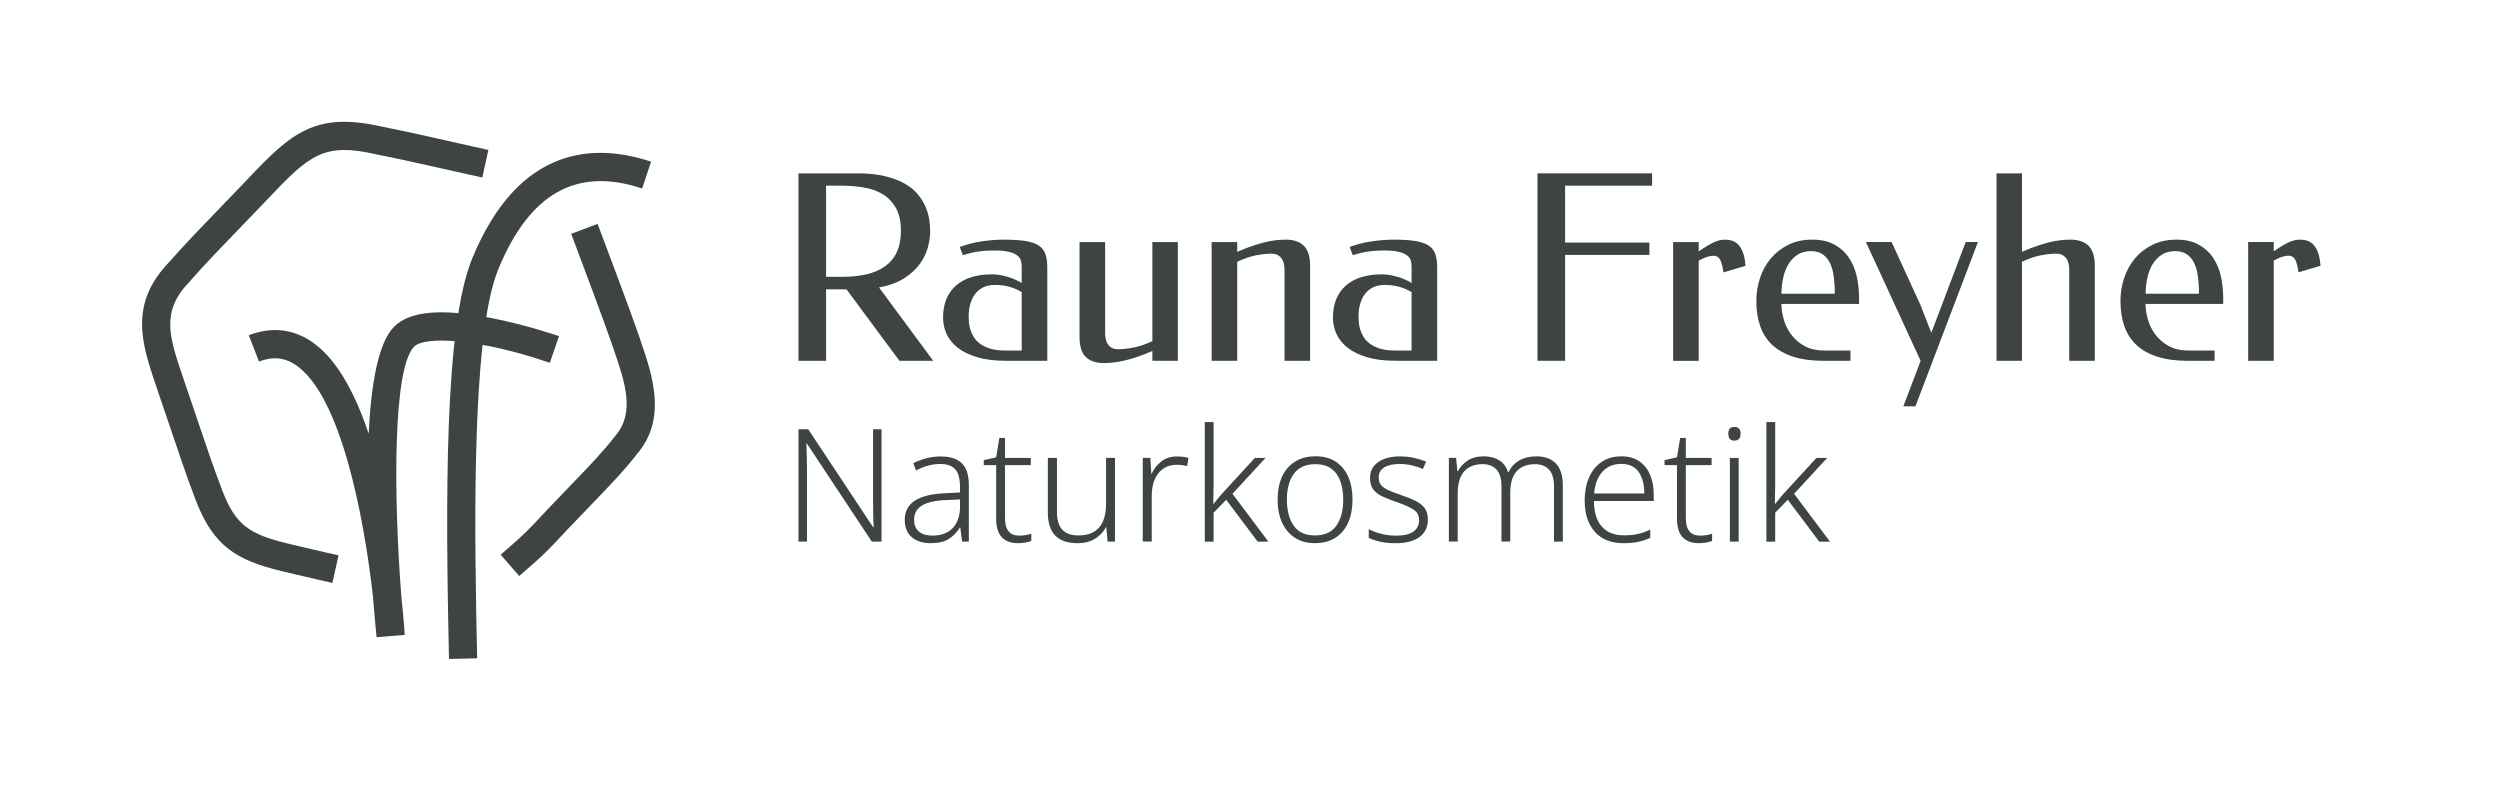
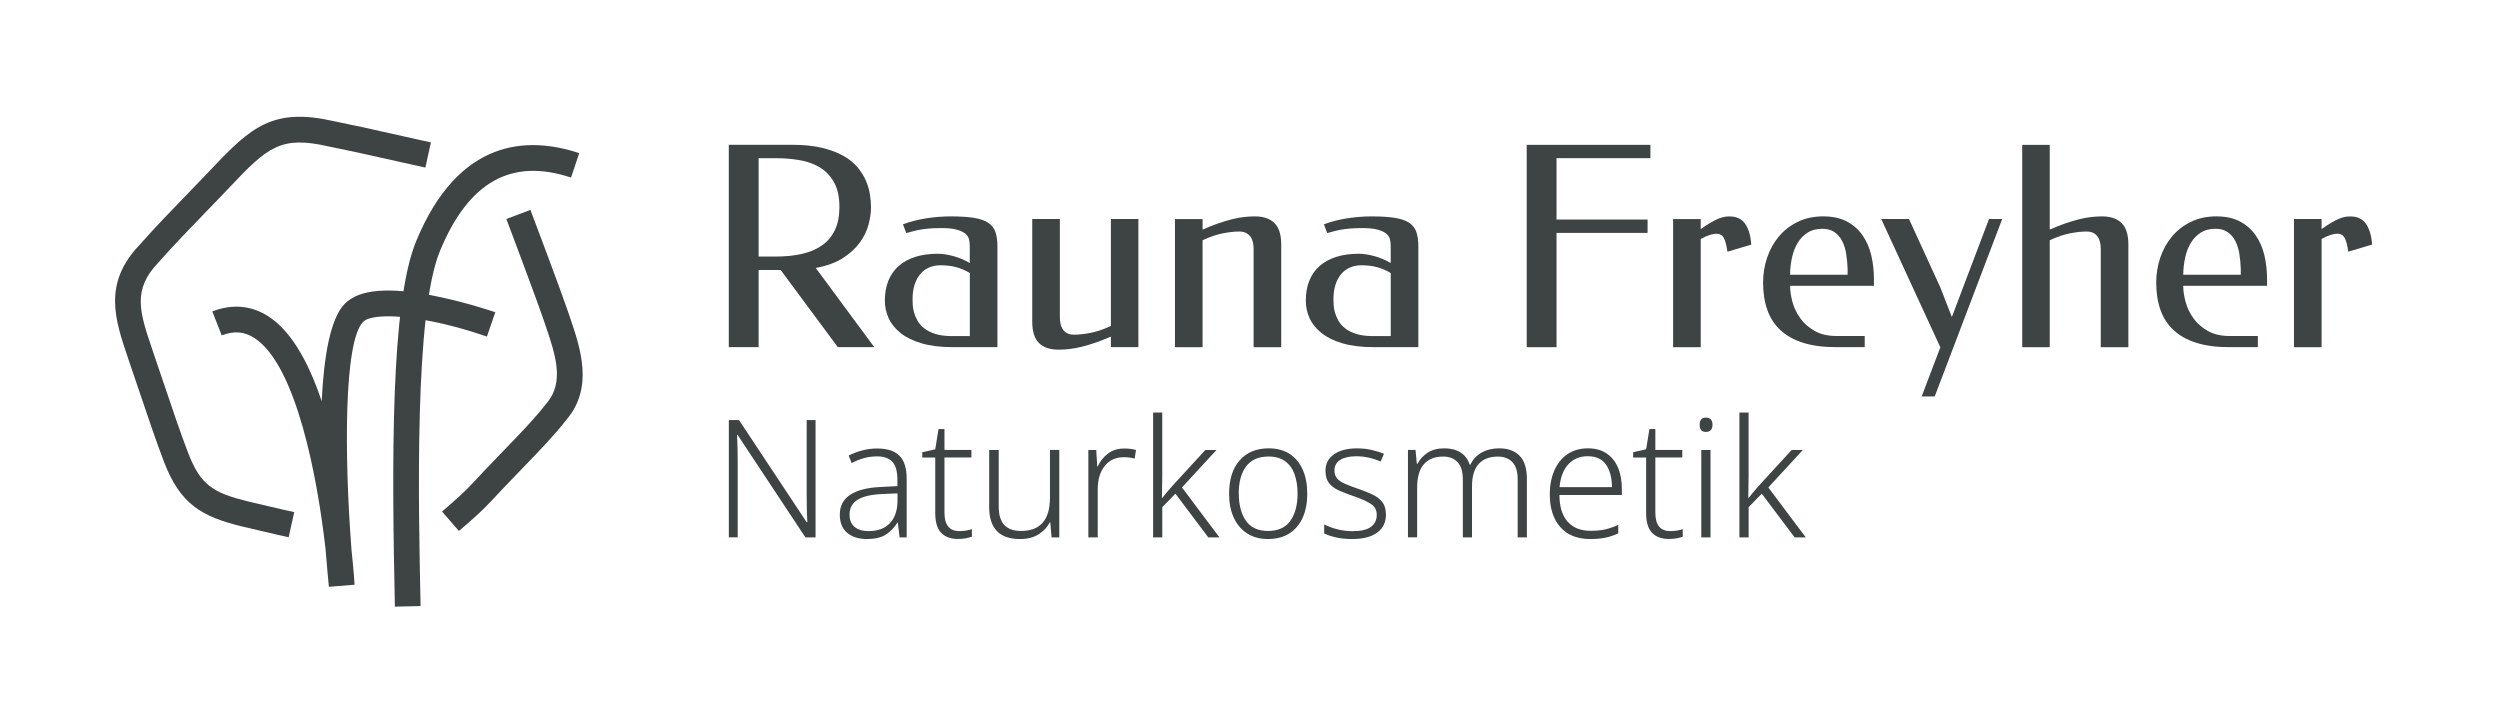
- <svg xmlns="http://www.w3.org/2000/svg" id="v4" viewBox="0 0 601 191">
+ <svg xmlns="http://www.w3.org/2000/svg" id="v4" viewBox="0 0 659 191">
  <defs>
    <style>
      .cls-1 {
        fill: #3e4344;
        stroke-width: 0px;
      }
    </style>
  </defs>
  <g>
-     <path class="cls-1" d="M206.1,41.67c2.57,0,4.78.23,6.65.68,1.87.45,3.45,1.06,4.76,1.8s2.35,1.61,3.15,2.58c.8.97,1.41,1.97,1.85,3,.43,1.03.73,2.06.88,3.08s.23,1.96.23,2.83c0,1.11-.18,2.35-.53,3.73-.35,1.37-.99,2.71-1.91,4-.92,1.29-2.18,2.46-3.77,3.5-1.6,1.04-3.63,1.78-6.09,2.23l13.03,17.64h-8.12l-12.73-17.18h-4.91v17.18h-6.64v-45.06h14.15ZM198.59,44.64v21.91h3.79c2.16,0,4.12-.2,5.86-.59,1.75-.39,3.24-1.03,4.48-1.91s2.2-2.02,2.86-3.42,1-3.11,1-5.11c0-2.26-.4-4.11-1.21-5.53-.81-1.42-1.87-2.53-3.2-3.32-1.32-.79-2.83-1.32-4.53-1.61-1.7-.28-3.43-.42-5.21-.42h-3.85Z" />
-     <path class="cls-1" d="M239.1,60.22c-.97,0-1.81.03-2.53.09-.72.06-1.37.15-1.95.25-.59.1-1.13.22-1.64.36-.51.14-1.01.28-1.52.42l-.73-1.97c1.7-.63,3.47-1.08,5.32-1.35s3.6-.41,5.26-.41c2.12,0,3.86.11,5.23.33s2.43.59,3.2,1.11c.77.52,1.3,1.2,1.59,2.06.29.86.44,1.93.44,3.23v22.39h-9.94c-2.71,0-5.02-.28-6.92-.85s-3.47-1.33-4.68-2.29-2.1-2.06-2.67-3.3c-.57-1.24-.85-2.55-.85-3.92,0-1.7.27-3.19.8-4.48.54-1.29,1.31-2.38,2.32-3.26,1.01-.88,2.24-1.55,3.7-2s3.11-.68,4.97-.68c1.01,0,2.16.17,3.44.52,1.28.34,2.51.86,3.68,1.55v-3.8c0-.47-.05-.94-.15-1.42-.1-.48-.36-.9-.79-1.28-.42-.37-1.08-.69-1.95-.93s-2.09-.37-3.62-.37ZM245.62,84.25v-14.03c-.97-.59-1.98-1.02-3.03-1.3-1.05-.28-2.21-.42-3.48-.42-1.01,0-1.9.18-2.68.55-.78.36-1.43.88-1.95,1.55-.53.67-.92,1.46-1.2,2.39s-.41,1.96-.41,3.09c0,.32.02.75.05,1.27s.13,1.09.3,1.7c.17.61.43,1.22.79,1.83.35.62.85,1.18,1.5,1.68.65.5,1.46.91,2.45,1.23.99.31,2.2.47,3.64.47h4.03Z" />
-     <path class="cls-1" d="M277.04,84.37c-1.31.57-2.52,1.04-3.61,1.41s-2.11.67-3.05.89-1.82.38-2.65.47c-.83.09-1.62.14-2.36.14-1.9,0-3.35-.49-4.35-1.47-1-.98-1.5-2.57-1.5-4.77v-22.85h6.15v21.91c0,.46.05.92.14,1.38s.25.86.48,1.23c.23.36.55.66.95.89.4.23.93.35,1.58.35,1.03,0,2.23-.13,3.59-.38s2.9-.77,4.62-1.56v-23.82h6.12v28.55h-6.12v-2.36Z" />
-     <path class="cls-1" d="M297.43,60.55c1.29-.57,2.48-1.04,3.58-1.41s2.11-.68,3.06-.91c.95-.23,1.83-.39,2.65-.48s1.61-.14,2.38-.14c1.9,0,3.35.5,4.35,1.48s1.5,2.59,1.5,4.79v22.85h-6.15v-21.91c0-.44-.05-.9-.14-1.36s-.26-.88-.5-1.24-.57-.66-.98-.89c-.41-.23-.93-.35-1.56-.35-1.03,0-2.22.13-3.58.38-1.35.25-2.89.77-4.61,1.56v23.82h-6.15v-28.55h6.15v2.36Z" />
-     <path class="cls-1" d="M332.83,60.22c-.97,0-1.81.03-2.53.09-.72.06-1.37.15-1.95.25-.59.1-1.13.22-1.64.36-.51.14-1.01.28-1.52.42l-.73-1.97c1.7-.63,3.47-1.08,5.32-1.35s3.6-.41,5.26-.41c2.12,0,3.86.11,5.23.33s2.43.59,3.2,1.11c.77.52,1.3,1.2,1.59,2.06.29.86.44,1.93.44,3.23v22.39h-9.94c-2.71,0-5.02-.28-6.92-.85s-3.47-1.33-4.68-2.29-2.1-2.06-2.67-3.3c-.57-1.24-.85-2.55-.85-3.92,0-1.7.27-3.19.8-4.48.54-1.29,1.31-2.38,2.32-3.26,1.01-.88,2.24-1.55,3.7-2,1.45-.45,3.11-.68,4.97-.68,1.01,0,2.16.17,3.44.52,1.28.34,2.51.86,3.68,1.55v-3.8c0-.47-.05-.94-.15-1.42-.1-.48-.36-.9-.79-1.28-.42-.37-1.08-.69-1.95-.93s-2.09-.37-3.62-.37ZM339.34,84.25v-14.03c-.97-.59-1.98-1.02-3.03-1.3-1.05-.28-2.21-.42-3.48-.42-1.01,0-1.9.18-2.68.55-.78.36-1.43.88-1.95,1.55-.53.67-.92,1.46-1.2,2.39s-.41,1.96-.41,3.09c0,.32.02.75.05,1.27s.13,1.09.3,1.7c.17.61.43,1.22.79,1.83.35.62.85,1.18,1.5,1.68.65.5,1.46.91,2.45,1.23.99.31,2.2.47,3.64.47h4.03Z" />
-     <path class="cls-1" d="M397.16,41.67v2.97h-20.91v13.67h20.27v2.97h-20.27v25.45h-6.64v-45.06h27.55Z" />
-     <path class="cls-1" d="M408.37,60.43c.81-.57,1.52-1.03,2.14-1.39.62-.36,1.17-.65,1.65-.86s.93-.36,1.35-.44c.41-.08.82-.12,1.23-.12,1.58,0,2.75.55,3.52,1.64.77,1.09,1.22,2.64,1.36,4.64l-5.3,1.58c-.2-1.45-.48-2.48-.82-3.09-.34-.61-.88-.91-1.61-.91-.42,0-.92.09-1.5.27s-1.25.48-2.02.91v24.09h-6.15v-28.55h6.15v2.24Z" />
-     <path class="cls-1" d="M435.68,57.61c2.06,0,3.8.38,5.23,1.14,1.42.76,2.59,1.78,3.48,3.08.9,1.29,1.55,2.78,1.94,4.47s.59,3.47.59,5.35v1.42h-18.67c0,1.13.18,2.35.55,3.67s.95,2.53,1.77,3.64,1.88,2.04,3.18,2.77,2.9,1.11,4.8,1.11h6.3v2.48h-6.39c-2.83,0-5.27-.32-7.32-.97-2.05-.65-3.74-1.59-5.06-2.82-1.32-1.23-2.3-2.74-2.92-4.52-.63-1.78-.94-3.81-.94-6.09,0-1.9.3-3.74.89-5.52.6-1.78,1.46-3.35,2.61-4.71,1.14-1.36,2.55-2.45,4.21-3.27,1.67-.82,3.58-1.23,5.74-1.23ZM435.37,60.37c-1.25,0-2.32.28-3.21.85-.89.57-1.62,1.32-2.2,2.26s-1,2.03-1.27,3.27-.42,2.53-.44,3.86h12.82v-1.3c-.04-1.17-.15-2.29-.32-3.36-.17-1.07-.47-2.02-.89-2.85s-1-1.49-1.71-1.98c-.72-.5-1.64-.74-2.77-.74Z" />
-     <path class="cls-1" d="M461.74,86.7l-.03.03-13.15-28.55h6.18l6.97,15.21,2.58,6.61,8.27-21.82h2.94l-15.03,39.51h-2.91l4.18-11Z" />
-     <path class="cls-1" d="M486.07,60.55c1.29-.57,2.48-1.04,3.58-1.41s2.11-.68,3.06-.91c.95-.23,1.83-.39,2.65-.48s1.61-.14,2.38-.14c1.9,0,3.35.5,4.35,1.48,1,.99,1.5,2.59,1.5,4.79v22.85h-6.15v-21.91c0-.44-.05-.9-.14-1.36s-.25-.88-.48-1.24c-.23-.36-.56-.66-.97-.89-.41-.23-.93-.35-1.56-.35-1.03,0-2.23.13-3.59.38s-2.9.77-4.62,1.56v23.82h-6.12v-45.06h6.12v18.88Z" />
-     <path class="cls-1" d="M523.22,57.61c2.06,0,3.8.38,5.23,1.14s2.59,1.78,3.48,3.08c.9,1.29,1.55,2.78,1.94,4.47.39,1.69.59,3.47.59,5.35v1.42h-18.67c0,1.13.18,2.35.55,3.67s.95,2.53,1.77,3.64,1.88,2.04,3.18,2.77,2.9,1.11,4.8,1.11h6.3v2.48h-6.39c-2.83,0-5.27-.32-7.32-.97-2.05-.65-3.74-1.59-5.06-2.82-1.32-1.23-2.3-2.74-2.92-4.52-.63-1.78-.94-3.81-.94-6.09,0-1.9.3-3.74.89-5.52.6-1.78,1.46-3.35,2.61-4.71,1.14-1.36,2.55-2.45,4.21-3.27,1.67-.82,3.58-1.23,5.74-1.23ZM522.92,60.37c-1.25,0-2.32.28-3.21.85-.89.57-1.62,1.32-2.2,2.26-.58.94-1,2.03-1.27,3.27s-.42,2.53-.44,3.86h12.82v-1.3c-.04-1.17-.15-2.29-.32-3.36-.17-1.07-.47-2.02-.89-2.85s-1-1.49-1.71-1.98c-.72-.5-1.64-.74-2.77-.74Z" />
-     <path class="cls-1" d="M557.86,63.88l-5.3,1.58c-.2-1.45-.48-2.48-.82-3.09-.34-.61-.88-.91-1.61-.91-.42,0-.92.09-1.5.27s-1.25.48-2.02.91v24.09h-6.15v-28.55h6.15v2.24c.81-.57,1.52-1.03,2.14-1.39.62-.36,1.17-.65,1.65-.86s.93-.36,1.35-.44c.41-.08.82-.12,1.23-.12,1.58,0,2.75.55,3.52,1.64.77,1.09,1.22,2.64,1.36,4.64" />
+     <path class="cls-1" d="M208.87,38.17c3.04,0,5.66.27,7.87.81,2.21.54,4.09,1.25,5.63,2.13s2.79,1.9,3.73,3.05c.94,1.15,1.67,2.33,2.19,3.55.51,1.22.86,2.43,1.04,3.64s.27,2.33.27,3.35c0,1.31-.21,2.79-.63,4.41-.42,1.63-1.17,3.21-2.26,4.74-1.09,1.53-2.58,2.91-4.47,4.14-1.89,1.23-4.29,2.11-7.21,2.64l15.43,20.88h-9.61l-15.07-20.34h-5.81v20.34h-7.86v-53.34h16.75ZM199.97,41.69v25.94h4.48c2.56,0,4.87-.23,6.94-.7,2.07-.47,3.84-1.22,5.31-2.26s2.6-2.39,3.39-4.05,1.18-3.68,1.18-6.04c0-2.68-.48-4.86-1.43-6.55-.96-1.69-2.22-3-3.78-3.93-1.57-.93-3.35-1.57-5.36-1.9-2.01-.34-4.07-.5-6.17-.5h-4.56Z" />
+     <path class="cls-1" d="M247.93,60.13c-1.15,0-2.15.04-3,.11-.85.07-1.62.17-2.31.29-.69.12-1.34.26-1.94.42-.6.16-1.2.33-1.79.5l-.86-2.33c2.01-.74,4.11-1.27,6.3-1.6,2.19-.32,4.26-.48,6.22-.48,2.51,0,4.57.13,6.19.39s2.88.7,3.78,1.31c.91.61,1.54,1.42,1.88,2.44.35,1.02.52,2.29.52,3.82v26.51h-11.77c-3.21,0-5.94-.34-8.2-1-2.26-.67-4.11-1.57-5.54-2.71-1.43-1.14-2.49-2.44-3.16-3.91-.67-1.47-1-3.02-1-4.65,0-2.01.32-3.78.95-5.31.63-1.53,1.55-2.82,2.74-3.86,1.2-1.04,2.65-1.83,4.38-2.37,1.72-.54,3.68-.81,5.88-.81,1.2,0,2.55.2,4.07.61,1.52.41,2.97,1.02,4.36,1.83v-4.49c0-.55-.06-1.11-.18-1.68-.12-.57-.43-1.07-.93-1.52-.5-.44-1.27-.81-2.31-1.1s-2.47-.43-4.29-.43ZM255.65,88.58v-16.61c-1.15-.69-2.34-1.21-3.59-1.54-1.24-.34-2.62-.5-4.13-.5-1.2,0-2.25.22-3.17.65-.92.43-1.69,1.04-2.31,1.83-.62.79-1.09,1.73-1.42,2.83s-.48,2.32-.48,3.66c0,.38.02.88.05,1.51s.16,1.29.36,2.01c.2.72.51,1.44.93,2.17.42.73,1.01,1.39,1.78,1.99.77.6,1.73,1.08,2.91,1.45,1.17.37,2.61.56,4.3.56h4.77Z" />
+     <path class="cls-1" d="M292.85,88.72c-1.55.67-2.98,1.23-4.27,1.67s-2.49.79-3.61,1.06-2.16.45-3.14.56c-.98.11-1.91.16-2.8.16-2.25,0-3.96-.58-5.15-1.74-1.18-1.16-1.78-3.04-1.78-5.65v-27.05h7.28v25.94c0,.55.05,1.09.16,1.63s.3,1.02.57,1.45c.27.43.65.78,1.13,1.06.48.27,1.1.41,1.87.41,1.22,0,2.64-.15,4.25-.45s3.44-.91,5.47-1.85v-28.2h7.25v33.79h-7.25v-2.8Z" />
+     <path class="cls-1" d="M316.99,60.52c1.53-.67,2.94-1.23,4.23-1.67s2.5-.8,3.62-1.08c1.12-.27,2.17-.47,3.14-.57s1.91-.16,2.82-.16c2.25,0,3.96.59,5.15,1.76,1.18,1.17,1.78,3.06,1.78,5.67v27.05h-7.28v-25.94c0-.53-.05-1.06-.16-1.61s-.3-1.04-.59-1.47-.68-.78-1.17-1.06c-.49-.27-1.11-.41-1.85-.41-1.22,0-2.63.15-4.23.45-1.6.3-3.42.91-5.45,1.85v28.2h-7.28v-33.79h7.28v2.8Z" />
+     <path class="cls-1" d="M358.89,60.13c-1.15,0-2.15.04-3,.11-.85.07-1.62.17-2.31.29-.69.12-1.34.26-1.94.42-.6.16-1.2.33-1.79.5l-.86-2.33c2.01-.74,4.11-1.27,6.3-1.6,2.19-.32,4.26-.48,6.22-.48,2.51,0,4.57.13,6.19.39s2.87.7,3.78,1.31c.91.61,1.54,1.42,1.88,2.44.35,1.02.52,2.29.52,3.82v26.51h-11.77c-3.21,0-5.94-.34-8.2-1s-4.11-1.57-5.54-2.71-2.49-2.44-3.16-3.91c-.67-1.47-1-3.02-1-4.65,0-2.01.32-3.78.95-5.31.63-1.53,1.55-2.82,2.74-3.86,1.2-1.04,2.65-1.83,4.38-2.37,1.72-.54,3.68-.81,5.88-.81,1.2,0,2.55.2,4.07.61,1.52.41,2.97,1.02,4.36,1.83v-4.49c0-.55-.06-1.11-.18-1.68-.12-.57-.43-1.07-.93-1.52-.5-.44-1.27-.81-2.31-1.1s-2.47-.43-4.29-.43ZM366.6,88.58v-16.61c-1.15-.69-2.34-1.21-3.59-1.54-1.24-.34-2.62-.5-4.13-.5-1.2,0-2.25.22-3.17.65-.92.43-1.69,1.04-2.31,1.83-.62.79-1.09,1.73-1.42,2.83s-.48,2.32-.48,3.66c0,.38.02.88.05,1.51s.16,1.29.36,2.01c.2.72.51,1.44.93,2.17.42.73,1.01,1.39,1.78,1.99.77.6,1.73,1.08,2.91,1.45,1.17.37,2.61.56,4.3.56h4.77Z" />
+     <path class="cls-1" d="M435.05,38.17v3.52h-24.75v16.18h24v3.52h-24v30.13h-7.86v-53.34h32.61Z" />
+     <path class="cls-1" d="M448.32,60.38c.96-.67,1.8-1.22,2.53-1.65.73-.43,1.38-.77,1.96-1.02s1.11-.42,1.6-.52c.49-.1.97-.14,1.45-.14,1.87,0,3.25.65,4.16,1.94.91,1.29,1.45,3.12,1.61,5.49l-6.28,1.87c-.24-1.72-.56-2.94-.97-3.66-.41-.72-1.04-1.08-1.9-1.08-.5,0-1.09.11-1.78.32s-1.48.57-2.39,1.08v28.52h-7.28v-33.79h7.28v2.65Z" />
+     <path class="cls-1" d="M480.65,57.04c2.44,0,4.5.45,6.19,1.35,1.69.9,3.06,2.11,4.13,3.64,1.06,1.53,1.83,3.29,2.3,5.29.47,2,.7,4.11.7,6.33v1.69h-22.1c0,1.34.22,2.79.65,4.34s1.13,2.99,2.1,4.3,2.22,2.41,3.77,3.28,3.44,1.31,5.69,1.31h7.46v2.94h-7.57c-3.35,0-6.24-.38-8.66-1.15-2.43-.77-4.42-1.88-5.99-3.34-1.57-1.46-2.72-3.24-3.46-5.35-.74-2.1-1.11-4.51-1.11-7.21,0-2.25.35-4.42,1.06-6.53.71-2.1,1.73-3.96,3.09-5.58,1.35-1.61,3.01-2.91,4.99-3.87,1.97-.97,4.24-1.45,6.8-1.45ZM480.29,60.31c-1.48,0-2.75.34-3.8,1-1.05.67-1.92,1.56-2.6,2.67s-1.18,2.4-1.51,3.87-.5,3-.52,4.57h15.17v-1.54c-.05-1.39-.17-2.71-.38-3.98-.2-1.27-.56-2.39-1.06-3.37s-1.18-1.76-2.03-2.35c-.85-.59-1.94-.88-3.28-.88Z" />
+     <path class="cls-1" d="M511.5,91.48l-.04.04-15.57-33.79h7.32l8.25,18.01,3.05,7.82,9.79-25.83h3.48l-17.79,46.78h-3.44l4.95-13.02Z" />
+     <path class="cls-1" d="M540.3,60.52c1.53-.67,2.94-1.23,4.23-1.67s2.5-.8,3.62-1.08c1.12-.27,2.17-.47,3.14-.57s1.91-.16,2.82-.16c2.25,0,3.96.59,5.15,1.76,1.18,1.17,1.78,3.06,1.78,5.67v27.05h-7.28v-25.94c0-.53-.05-1.06-.16-1.61s-.3-1.04-.57-1.47c-.28-.43-.66-.78-1.15-1.06-.49-.27-1.11-.41-1.85-.41-1.22,0-2.64.15-4.25.45s-3.44.91-5.47,1.85v28.2h-7.25v-53.34h7.25v22.35Z" />
+     <path class="cls-1" d="M584.28,57.04c2.44,0,4.5.45,6.19,1.35,1.69.9,3.06,2.11,4.13,3.64,1.06,1.53,1.83,3.29,2.3,5.29.47,2,.7,4.11.7,6.33v1.69h-22.1c0,1.34.22,2.79.65,4.34.43,1.55,1.13,2.99,2.1,4.3s2.22,2.41,3.77,3.28,3.44,1.31,5.69,1.31h7.46v2.94h-7.57c-3.35,0-6.24-.38-8.66-1.15-2.43-.77-4.42-1.88-5.99-3.34-1.57-1.46-2.72-3.24-3.46-5.35-.74-2.1-1.11-4.51-1.11-7.21,0-2.25.35-4.42,1.06-6.53.71-2.1,1.73-3.96,3.09-5.58,1.35-1.61,3.01-2.91,4.99-3.87,1.97-.97,4.24-1.45,6.8-1.45ZM583.93,60.31c-1.48,0-2.75.34-3.8,1-1.05.67-1.92,1.56-2.6,2.67-.68,1.11-1.18,2.4-1.51,3.87s-.5,3-.52,4.57h15.17v-1.54c-.05-1.39-.17-2.71-.38-3.98-.2-1.27-.56-2.39-1.06-3.37s-1.18-1.76-2.03-2.35c-.85-.59-1.94-.88-3.28-.88Z" />
+     <path class="cls-1" d="M625.29,64.47l-6.28,1.87c-.24-1.72-.56-2.94-.97-3.66-.41-.72-1.04-1.08-1.9-1.08-.5,0-1.09.11-1.78.32s-1.48.57-2.39,1.08v28.52h-7.28v-33.79h7.28v2.65c.96-.67,1.8-1.22,2.53-1.65.73-.43,1.38-.77,1.96-1.02s1.11-.42,1.6-.52c.49-.1.97-.14,1.45-.14,1.87,0,3.25.65,4.16,1.94.91,1.29,1.45,3.12,1.61,5.49" />
  </g>
  <g>
-     <path class="cls-1" d="M211.92,130.2h-2.34l-15.62-23.6h-.11c.05.98.09,2.02.11,3.12.03,1.1.04,2.25.04,3.46v17.02h-2.04v-27h2.34l15.58,23.52h.15c-.05-.78-.09-1.78-.11-3.01s-.04-2.35-.04-3.39v-17.13h2.04v27Z" />
-     <path class="cls-1" d="M226.18,109.74c2.27,0,3.96.55,5.07,1.66,1.11,1.11,1.66,2.86,1.66,5.26v13.54h-1.63l-.42-3.4h-.08c-.71,1.13-1.59,2.05-2.65,2.74s-2.52,1.04-4.39,1.04-3.44-.48-4.56-1.44c-1.12-.96-1.68-2.36-1.68-4.2,0-1.99.81-3.52,2.44-4.58,1.63-1.06,4.01-1.65,7.17-1.78l3.67-.19v-1.4c0-1.99-.4-3.4-1.19-4.22-.79-.82-1.96-1.23-3.5-1.23-1.03,0-2.03.13-2.99.4-.96.26-1.92.65-2.87,1.15l-.68-1.74c.93-.48,1.97-.87,3.1-1.17,1.13-.3,2.31-.45,3.52-.45ZM230.79,120.07l-3.4.15c-2.57.1-4.49.54-5.75,1.3-1.26.77-1.89,1.92-1.89,3.46,0,1.24.39,2.17,1.17,2.82.78.64,1.85.96,3.21.96,2.09,0,3.71-.59,4.86-1.78,1.15-1.19,1.75-2.85,1.8-4.99v-1.93Z" />
-     <path class="cls-1" d="M245.01,128.76c.55,0,1.09-.04,1.61-.13.52-.09.95-.2,1.3-.32v1.74c-.4.15-.88.28-1.42.38-.54.1-1.14.15-1.8.15-1.66,0-2.95-.47-3.86-1.42-.91-.95-1.36-2.46-1.36-4.56v-12.78h-2.99v-1.21l2.99-.68.76-4.65h1.36v4.8h6.2v1.74h-6.2v12.71c0,2.82,1.13,4.23,3.4,4.23Z" />
-     <path class="cls-1" d="M268.04,110.08v20.12h-1.78l-.3-3.44h-.11c-.55,1.08-1.41,1.99-2.55,2.72-1.15.73-2.58,1.1-4.29,1.1-4.74,0-7.11-2.45-7.11-7.34v-13.16h2.19v13.01c0,1.92.43,3.34,1.29,4.25.86.92,2.14,1.38,3.86,1.38,4.44,0,6.66-2.56,6.66-7.68v-10.97h2.16Z" />
-     <path class="cls-1" d="M282.98,109.74c1.06,0,1.97.11,2.72.34l-.3,1.97c-.4-.1-.81-.18-1.21-.23-.4-.05-.83-.08-1.29-.08-1.87,0-3.33.68-4.41,2.02-1.07,1.35-1.61,3.15-1.61,5.39v11.04h-2.16v-20.12h1.82l.23,3.78h.11c.5-1.13,1.27-2.11,2.29-2.91,1.02-.81,2.29-1.21,3.8-1.21Z" />
-     <path class="cls-1" d="M291.75,101.46v14.6c0,.81-.01,1.64-.04,2.52-.03.87-.04,1.73-.04,2.59h.04c.33-.4.7-.86,1.12-1.38s.81-.98,1.19-1.38l7.64-8.32h2.57l-7.94,8.62,8.62,11.5h-2.57l-7.56-10.06-3.03,3.1v6.96h-2.12v-28.74h2.12Z" />
-     <path class="cls-1" d="M325.14,120.14c0,2.09-.35,3.92-1.04,5.48-.69,1.56-1.71,2.78-3.06,3.65-1.35.87-2.99,1.3-4.94,1.3s-3.47-.43-4.8-1.29c-1.34-.86-2.36-2.07-3.08-3.63s-1.08-3.4-1.08-5.52c0-3.28.81-5.84,2.44-7.68,1.63-1.84,3.85-2.76,6.68-2.76,1.92,0,3.54.44,4.86,1.3,1.32.87,2.33,2.09,3.01,3.65.68,1.56,1.02,3.39,1.02,5.48ZM309.37,120.14c0,2.57.54,4.65,1.63,6.22,1.08,1.58,2.79,2.36,5.11,2.36s4.07-.79,5.16-2.36c1.1-1.57,1.64-3.65,1.64-6.22,0-1.66-.23-3.14-.68-4.43-.45-1.29-1.17-2.29-2.16-3.02s-2.27-1.1-3.86-1.1c-2.29,0-4.01.76-5.14,2.27-1.13,1.51-1.7,3.61-1.7,6.28Z" />
-     <path class="cls-1" d="M343.26,124.87c0,1.84-.67,3.25-2.02,4.24-1.35.98-3.27,1.48-5.77,1.48-1.41,0-2.65-.13-3.72-.38-1.07-.25-1.97-.55-2.7-.91v-2.08c.88.45,1.89.83,3.03,1.12,1.13.29,2.29.43,3.48.43,1.97,0,3.39-.33,4.27-1,.88-.67,1.32-1.58,1.32-2.74s-.46-1.96-1.38-2.55c-.92-.59-2.3-1.2-4.14-1.83-1.24-.43-2.33-.86-3.27-1.29-.95-.43-1.68-.99-2.21-1.68-.53-.69-.79-1.63-.79-2.82,0-1.61.66-2.87,1.97-3.78,1.31-.91,3.06-1.36,5.26-1.36,1.21,0,2.34.12,3.38.36,1.05.24,2,.54,2.86.89l-.76,1.78c-.78-.35-1.66-.64-2.65-.87-.98-.23-1.97-.34-2.95-.34-1.59,0-2.82.28-3.71.83-.88.55-1.32,1.36-1.32,2.42,0,.81.21,1.44.64,1.91.43.47,1.05.87,1.85,1.21.81.34,1.79.71,2.95,1.12,1.18.4,2.26.83,3.23,1.29.97.45,1.74,1.03,2.31,1.74.57.71.85,1.65.85,2.84Z" />
-     <path class="cls-1" d="M369.35,109.7c1.99,0,3.55.57,4.67,1.7,1.12,1.13,1.68,2.92,1.68,5.37v13.43h-2.12v-13.31c0-1.81-.4-3.15-1.21-4.01-.81-.86-1.92-1.29-3.33-1.29-1.92,0-3.39.56-4.42,1.68-1.03,1.12-1.55,2.86-1.55,5.2v11.72h-2.12v-13.31c0-1.81-.4-3.15-1.21-4.01-.81-.86-1.92-1.29-3.33-1.29-1.92,0-3.39.59-4.43,1.76-1.03,1.17-1.55,2.98-1.55,5.43v11.42h-2.12v-20.12h1.74l.3,3.18h.15c.5-.98,1.27-1.82,2.29-2.51,1.02-.69,2.33-1.04,3.91-1.04,1.46,0,2.7.32,3.71.95,1.01.63,1.71,1.58,2.12,2.84h.15c.55-1.21,1.41-2.14,2.57-2.8,1.16-.66,2.52-.98,4.09-.98Z" />
-     <path class="cls-1" d="M389.77,109.7c1.71,0,3.15.4,4.31,1.19,1.16.8,2.03,1.89,2.61,3.27.58,1.39.87,2.98.87,4.77v1.51h-14.37c0,2.65.62,4.68,1.85,6.11,1.23,1.42,3.01,2.14,5.33,2.14,1.26,0,2.36-.1,3.29-.3s1.95-.55,3.06-1.06v1.97c-1.01.45-2,.78-2.99.98-.98.2-2.13.3-3.44.3-3,0-5.31-.92-6.92-2.76-1.61-1.84-2.42-4.35-2.42-7.53,0-2.04.35-3.86,1.04-5.46.69-1.6,1.7-2.86,3.01-3.76,1.31-.91,2.9-1.36,4.77-1.36ZM389.73,111.52c-1.84,0-3.33.62-4.48,1.85-1.15,1.24-1.82,2.99-2.02,5.26h12.06c0-2.12-.45-3.83-1.34-5.14-.9-1.31-2.3-1.97-4.22-1.97Z" />
-     <path class="cls-1" d="M408.68,128.76c.55,0,1.09-.04,1.61-.13.52-.09.95-.2,1.3-.32v1.74c-.4.15-.88.28-1.42.38-.54.1-1.14.15-1.8.15-1.66,0-2.95-.47-3.86-1.42-.91-.95-1.36-2.46-1.36-4.56v-12.78h-2.99v-1.21l2.99-.68.76-4.65h1.36v4.8h6.2v1.74h-6.2v12.71c0,2.82,1.13,4.23,3.4,4.23Z" />
-     <path class="cls-1" d="M416.93,102.63c1.01,0,1.51.54,1.51,1.63s-.5,1.66-1.51,1.66-1.44-.55-1.44-1.66.48-1.63,1.44-1.63ZM417.98,110.08v20.12h-2.12v-20.12h2.12Z" />
-     <path class="cls-1" d="M426.76,101.46v14.6c0,.81-.01,1.64-.04,2.52-.03.87-.04,1.73-.04,2.59h.04c.33-.4.7-.86,1.12-1.38s.81-.98,1.19-1.38l7.64-8.32h2.57l-7.94,8.62,8.62,11.5h-2.57l-7.56-10.06-3.03,3.1v6.96h-2.12v-28.74h2.12Z" />
+     <path class="cls-1" d="M214.98,141.65h-2.68l-17.88-27.02h-.13c.06,1.13.1,2.32.13,3.57.03,1.26.04,2.58.04,3.96v19.48h-2.34v-30.91h2.68l17.84,26.93h.17c-.06-.89-.1-2.04-.13-3.44s-.04-2.69-.04-3.88v-19.61h2.34v30.91Z" />
+     <path class="cls-1" d="M231.3,118.23c2.6,0,4.53.64,5.8,1.91,1.27,1.27,1.9,3.28,1.9,6.02v15.5h-1.86l-.48-3.9h-.09c-.81,1.3-1.82,2.34-3.03,3.14s-2.89,1.19-5.02,1.19-3.93-.55-5.22-1.65c-1.28-1.1-1.93-2.7-1.93-4.81,0-2.28.93-4.03,2.79-5.24,1.86-1.21,4.6-1.89,8.2-2.03l4.2-.22v-1.6c0-2.28-.45-3.89-1.36-4.83-.91-.94-2.24-1.41-4-1.41-1.18,0-2.32.15-3.42.45-1.1.3-2.19.74-3.29,1.32l-.78-1.99c1.07-.55,2.25-1,3.55-1.34,1.3-.35,2.64-.52,4.03-.52ZM236.58,130.05l-3.9.17c-2.94.12-5.14.61-6.58,1.49-1.44.88-2.16,2.2-2.16,3.96,0,1.41.45,2.49,1.34,3.23.89.74,2.12,1.1,3.68,1.1,2.4,0,4.25-.68,5.56-2.03,1.31-1.36,2-3.26,2.06-5.72v-2.21Z" />
+     <path class="cls-1" d="M252.86,140c.63,0,1.25-.05,1.84-.15.59-.1,1.09-.22,1.49-.37v1.99c-.46.17-1,.32-1.62.43-.62.11-1.31.17-2.06.17-1.91,0-3.38-.54-4.42-1.62-1.04-1.08-1.56-2.82-1.56-5.22v-14.63h-3.42v-1.39l3.42-.78.87-5.33h1.56v5.5h7.1v1.99h-7.1v14.55c0,3.23,1.3,4.85,3.9,4.85Z" />
+     <path class="cls-1" d="M279.23,118.62v23.03h-2.03l-.35-3.94h-.13c-.64,1.24-1.61,2.28-2.92,3.12-1.31.84-2.95,1.26-4.91,1.26-5.43,0-8.14-2.8-8.14-8.4v-15.07h2.51v14.89c0,2.19.49,3.82,1.47,4.87.98,1.05,2.45,1.58,4.42,1.58,5.08,0,7.62-2.93,7.62-8.79v-12.56h2.47Z" />
+     <path class="cls-1" d="M296.33,118.23c1.21,0,2.25.13,3.12.39l-.35,2.25c-.46-.11-.92-.2-1.39-.26-.46-.06-.95-.09-1.47-.09-2.14,0-3.82.77-5.04,2.32-1.23,1.54-1.84,3.6-1.84,6.17v12.64h-2.47v-23.03h2.08l.26,4.33h.13c.58-1.3,1.45-2.41,2.62-3.33,1.17-.92,2.62-1.39,4.35-1.39Z" />
+     <path class="cls-1" d="M306.37,108.75v16.71c0,.92-.02,1.88-.04,2.88-.03,1-.04,1.98-.04,2.97h.04c.37-.46.8-.99,1.28-1.58s.93-1.12,1.36-1.58l8.75-9.53h2.94l-9.09,9.87,9.87,13.16h-2.94l-8.66-11.52-3.46,3.55v7.97h-2.42v-32.91h2.42Z" />
+     <path class="cls-1" d="M344.6,130.13c0,2.4-.4,4.49-1.19,6.28-.79,1.79-1.96,3.18-3.51,4.18-1.54,1-3.43,1.49-5.65,1.49s-3.97-.49-5.5-1.47c-1.53-.98-2.71-2.37-3.53-4.16s-1.23-3.9-1.23-6.32c0-3.75.93-6.68,2.79-8.79,1.86-2.11,4.41-3.16,7.64-3.16,2.19,0,4.05.5,5.56,1.49,1.52,1,2.66,2.39,3.44,4.18.78,1.79,1.17,3.88,1.17,6.28ZM326.55,130.13c0,2.94.62,5.32,1.86,7.12,1.24,1.8,3.19,2.71,5.84,2.71s4.65-.9,5.91-2.71c1.26-1.8,1.88-4.18,1.88-7.12,0-1.9-.26-3.59-.78-5.07-.52-1.47-1.34-2.63-2.47-3.46-1.13-.84-2.6-1.26-4.42-1.26-2.63,0-4.59.87-5.89,2.6-1.3,1.73-1.95,4.13-1.95,7.19Z" />
+     <path class="cls-1" d="M365.34,135.55c0,2.11-.77,3.72-2.32,4.85-1.54,1.13-3.75,1.69-6.6,1.69-1.62,0-3.04-.15-4.26-.43-1.23-.29-2.26-.64-3.1-1.04v-2.38c1.01.52,2.16.95,3.46,1.28,1.3.33,2.63.5,3.98.5,2.25,0,3.88-.38,4.89-1.15,1.01-.76,1.52-1.81,1.52-3.14s-.53-2.24-1.58-2.92c-1.05-.68-2.63-1.38-4.74-2.1-1.41-.49-2.66-.98-3.75-1.47-1.08-.49-1.93-1.13-2.53-1.93-.61-.79-.91-1.87-.91-3.23,0-1.85.75-3.29,2.25-4.33,1.5-1.04,3.51-1.56,6.02-1.56,1.39,0,2.68.14,3.87.41,1.2.28,2.29.61,3.27,1.02l-.87,2.04c-.89-.4-1.9-.74-3.03-1-1.13-.26-2.25-.39-3.38-.39-1.82,0-3.23.32-4.24.95-1.01.64-1.52,1.56-1.52,2.77,0,.92.25,1.65.74,2.19.49.53,1.2,1,2.12,1.39.92.39,2.05.82,3.38,1.28,1.36.46,2.59.95,3.7,1.47,1.11.52,1.99,1.18,2.64,1.99.65.81.97,1.89.97,3.25Z" />
+     <path class="cls-1" d="M395.21,118.18c2.28,0,4.06.65,5.35,1.95,1.28,1.3,1.93,3.35,1.93,6.15v15.37h-2.43v-15.24c0-2.08-.46-3.61-1.39-4.59-.92-.98-2.19-1.47-3.81-1.47-2.19,0-3.88.64-5.06,1.93-1.18,1.29-1.78,3.27-1.78,5.95v13.42h-2.42v-15.24c0-2.08-.46-3.61-1.39-4.59-.92-.98-2.19-1.47-3.81-1.47-2.19,0-3.88.67-5.07,2.01-1.18,1.34-1.77,3.41-1.77,6.21v13.07h-2.42v-23.03h1.99l.35,3.64h.17c.58-1.13,1.45-2.08,2.62-2.88,1.17-.79,2.66-1.19,4.48-1.19,1.67,0,3.09.36,4.24,1.08,1.15.72,1.96,1.81,2.43,3.25h.17c.63-1.39,1.62-2.45,2.94-3.2,1.33-.75,2.89-1.13,4.68-1.13Z" />
+     <path class="cls-1" d="M418.59,118.18c1.96,0,3.61.46,4.94,1.36,1.33.91,2.32,2.16,2.99,3.75.66,1.59,1,3.41,1,5.46v1.73h-16.45c0,3.03.71,5.36,2.12,6.99,1.41,1.63,3.45,2.45,6.1,2.45,1.44,0,2.7-.11,3.77-.35s2.24-.63,3.51-1.21v2.25c-1.15.52-2.3.89-3.42,1.13-1.13.23-2.44.35-3.94.35-3.43,0-6.08-1.05-7.92-3.16-1.85-2.11-2.77-4.98-2.77-8.62,0-2.34.4-4.42,1.19-6.26.79-1.83,1.94-3.27,3.44-4.31,1.5-1.04,3.32-1.56,5.46-1.56ZM418.55,120.26c-2.11,0-3.82.71-5.13,2.12-1.31,1.42-2.08,3.42-2.32,6.02h13.81c0-2.43-.51-4.39-1.54-5.89-1.03-1.5-2.63-2.25-4.83-2.25Z" />
+     <path class="cls-1" d="M440.24,140c.64,0,1.25-.05,1.84-.15.59-.1,1.09-.22,1.49-.37v1.99c-.46.17-1,.32-1.62.43-.62.11-1.31.17-2.06.17-1.9,0-3.38-.54-4.41-1.62-1.04-1.08-1.56-2.82-1.56-5.22v-14.63h-3.42v-1.39l3.42-.78.87-5.33h1.56v5.5h7.1v1.99h-7.1v14.55c0,3.23,1.3,4.85,3.9,4.85Z" />
+     <path class="cls-1" d="M449.68,110.09c1.15,0,1.73.62,1.73,1.86s-.58,1.9-1.73,1.9-1.65-.63-1.65-1.9.55-1.86,1.65-1.86ZM450.89,118.62v23.03h-2.43v-23.03h2.43Z" />
+     <path class="cls-1" d="M460.93,108.75v16.71c0,.92-.02,1.88-.04,2.88-.03,1-.04,1.98-.04,2.97h.04c.38-.46.8-.99,1.28-1.58s.93-1.12,1.36-1.58l8.75-9.53h2.94l-9.09,9.87,9.87,13.16h-2.94l-8.66-11.52-3.46,3.55v7.97h-2.43v-32.91h2.43Z" />
  </g>
-   <path class="cls-1" d="M107.93,158.4c-.82-38.02-1.14-79.94,5.59-96.27,11.25-27.32,29.59-27.73,43-23.26l-2.15,6.44c-15.73-5.24-27.04,1.1-34.58,19.41-6.75,16.38-5.66,66.57-5.08,93.54l-6.79.15Z" />
-   <path class="cls-1" d="M90.53,153.18c-.2-1.98-.53-5.46-.88-9.86-2.1-18.7-7.67-48.63-18.82-55.75-2.64-1.69-5.36-1.89-8.56-.65l-2.47-6.32c5.17-2.02,10.25-1.59,14.69,1.25,5.61,3.58,10.34,11.1,14.14,22.41.56-11.7,2.25-21.86,6.13-25.74,3.79-3.79,11.56-4.44,23.74-1.99,8.29,1.67,15.58,4.17,15.89,4.27l-2.21,6.42c-16.78-5.77-29.99-6.52-32.61-3.9-5.17,5.17-4.97,35.83-3.07,60.29.57,5.28.79,8.73.8,9.02l-6.76.55Z" />
-   <path class="cls-1" d="M79.91,140.12l-3.31-.74c-1.9-.42-8.4-1.96-9.09-2.13-10.45-2.57-16.18-5.78-20.47-17.04-2.05-5.34-4.16-11.6-6.2-17.66-.9-2.67-1.78-5.3-2.64-7.77l-.66-1.97c-3.42-10.09-6.66-19.63,3.13-29.82,3.94-4.46,8.32-8.99,12.56-13.37,2.11-2.17,4.19-4.33,6.2-6.45,10.54-11.18,16.32-16.39,32.38-12.73,5.84,1.17,10.07,2.12,14.97,3.23,2.22.5,4.58,1.03,7.32,1.64l3.31.73-1.46,6.63-3.31-.73c-2.75-.61-5.12-1.14-7.35-1.64-4.85-1.09-9.05-2.04-14.9-3.21-12.52-2.86-15.97.09-26.02,10.75-2.03,2.14-4.13,4.32-6.26,6.51-4.2,4.34-8.55,8.83-12.4,13.2l-.1.11c-6.98,7.23-4.97,13.16-1.64,22.98l.66,1.96c.85,2.46,1.74,5.1,2.65,7.79,2.02,5.99,4.1,12.18,6.11,17.4,3.26,8.56,6.62,10.62,15.75,12.87.67.16,7.13,1.7,8.94,2.1l3.31.74-1.48,6.62Z" />
-   <path class="cls-1" d="M124.81,138.47l-4.45-5.13,2.56-2.22c3.32-2.88,4.81-4.49,6.88-6.71,1.07-1.15,2.28-2.46,3.95-4.16,1.09-1.16,2.3-2.4,3.53-3.68,3.83-3.96,7.78-8.06,10.43-11.53l.15-.18c4.88-5.57,2.4-12.89-.24-20.63l-.48-1.42c-1.79-5.25-8.57-23.24-8.63-23.42l-1.2-3.18,6.35-2.39,1.2,3.18c.28.74,6.89,18.27,8.71,23.64l.48,1.41c2.84,8.33,6.36,18.7-1,27.2-2.89,3.77-6.95,7.97-10.88,12.04-1.21,1.26-2.4,2.49-3.52,3.67-1.64,1.68-2.83,2.95-3.87,4.07-2.13,2.29-3.81,4.11-7.41,7.22l-2.56,2.22Z" />
+   <path class="cls-1" d="M104.09,159.9c-.82-38.02-1.14-79.94,5.59-96.27,11.25-27.32,29.59-27.73,43-23.26l-2.15,6.44c-15.73-5.24-27.04,1.1-34.58,19.41-6.75,16.38-5.66,66.57-5.08,93.54l-6.79.15Z" />
+   <path class="cls-1" d="M86.7,154.68c-.2-1.98-.53-5.46-.88-9.87-2.1-18.7-7.67-48.63-18.82-55.75-2.64-1.69-5.36-1.89-8.56-.65l-2.47-6.32c5.17-2.02,10.25-1.59,14.69,1.25,5.61,3.58,10.34,11.1,14.14,22.42.56-11.7,2.25-21.86,6.13-25.74,3.79-3.79,11.56-4.44,23.74-1.99,8.29,1.67,15.58,4.17,15.89,4.27l-2.21,6.42c-16.78-5.77-29.99-6.52-32.61-3.9-5.17,5.17-4.97,35.83-3.07,60.29.57,5.28.79,8.73.8,9.02l-6.76.55Z" />
+   <path class="cls-1" d="M76.08,141.62l-3.31-.74c-1.91-.43-8.39-1.96-9.08-2.13-10.45-2.57-16.18-5.78-20.47-17.04-2.05-5.35-4.16-11.61-6.2-17.67-.9-2.67-1.78-5.29-2.64-7.76l-.66-1.97c-3.42-10.09-6.66-19.63,3.13-29.82,3.93-4.46,8.31-8.99,12.55-13.36,2.11-2.18,4.2-4.34,6.21-6.46,10.54-11.18,16.32-16.39,32.38-12.73,5.82,1.17,10.04,2.12,14.92,3.22,2.23.5,4.61,1.04,7.37,1.65l3.31.73-1.46,6.63-3.31-.73c-2.77-.61-5.16-1.15-7.4-1.65-4.84-1.09-9.02-2.03-14.85-3.2-12.52-2.85-15.97.09-26.02,10.75-2.03,2.15-4.14,4.32-6.27,6.52-4.2,4.34-8.54,8.83-12.39,13.19l-.1.11c-6.98,7.23-4.97,13.16-1.64,22.98l.66,1.96c.85,2.45,1.74,5.09,2.64,7.78,2.02,5.99,4.1,12.19,6.11,17.41,3.26,8.56,6.62,10.62,15.75,12.87.67.17,7.12,1.69,8.94,2.1l3.31.74-1.47,6.63Z" />
+   <path class="cls-1" d="M120.97,139.97l-4.45-5.13,2.56-2.22c3.32-2.88,4.81-4.49,6.88-6.71,1.07-1.15,2.28-2.46,3.95-4.16,1.09-1.15,2.3-2.4,3.52-3.67,3.83-3.96,7.79-8.06,10.44-11.53l.15-.18c4.88-5.57,2.39-12.89-.24-20.63l-.48-1.42c-1.79-5.25-8.57-23.24-8.63-23.42l-1.2-3.17,6.35-2.4,1.2,3.18c.28.74,6.89,18.27,8.71,23.64l.48,1.41c2.84,8.33,6.36,18.7-1,27.2-2.89,3.77-6.95,7.98-10.89,12.05-1.21,1.25-2.4,2.48-3.52,3.66-1.64,1.68-2.82,2.95-3.87,4.07-2.13,2.29-3.81,4.11-7.41,7.22l-2.56,2.22Z" />
</svg>
